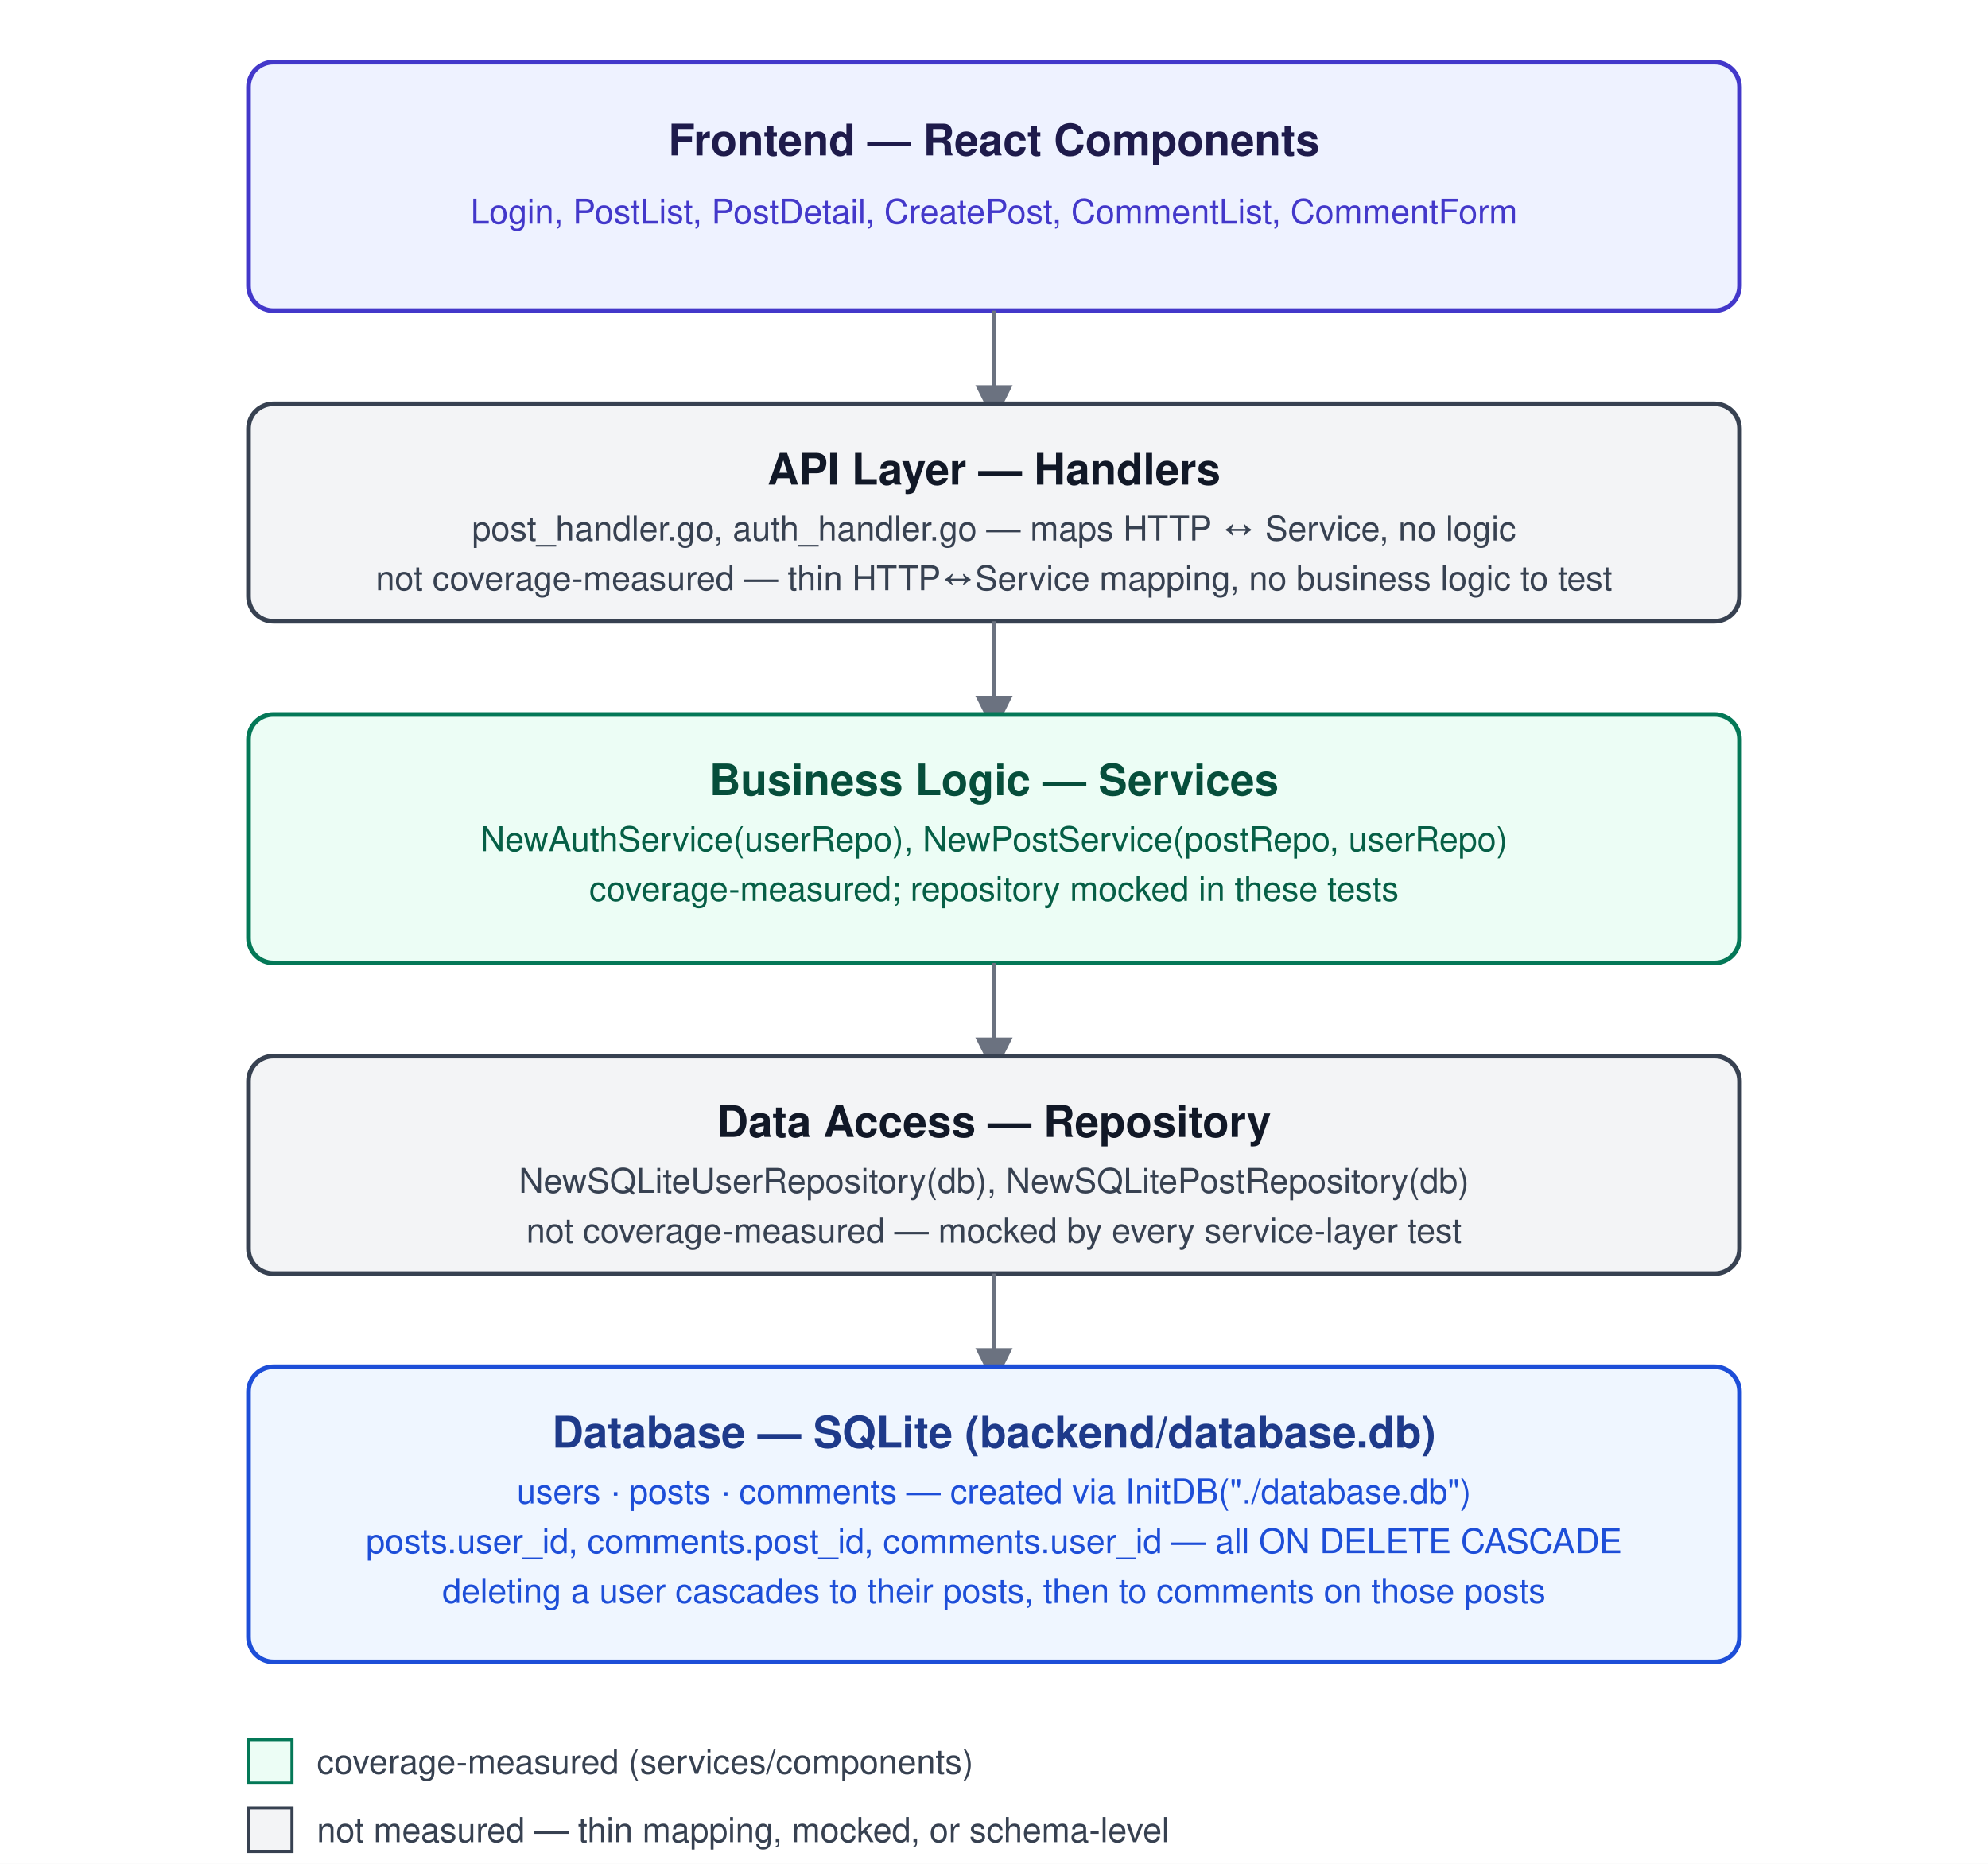
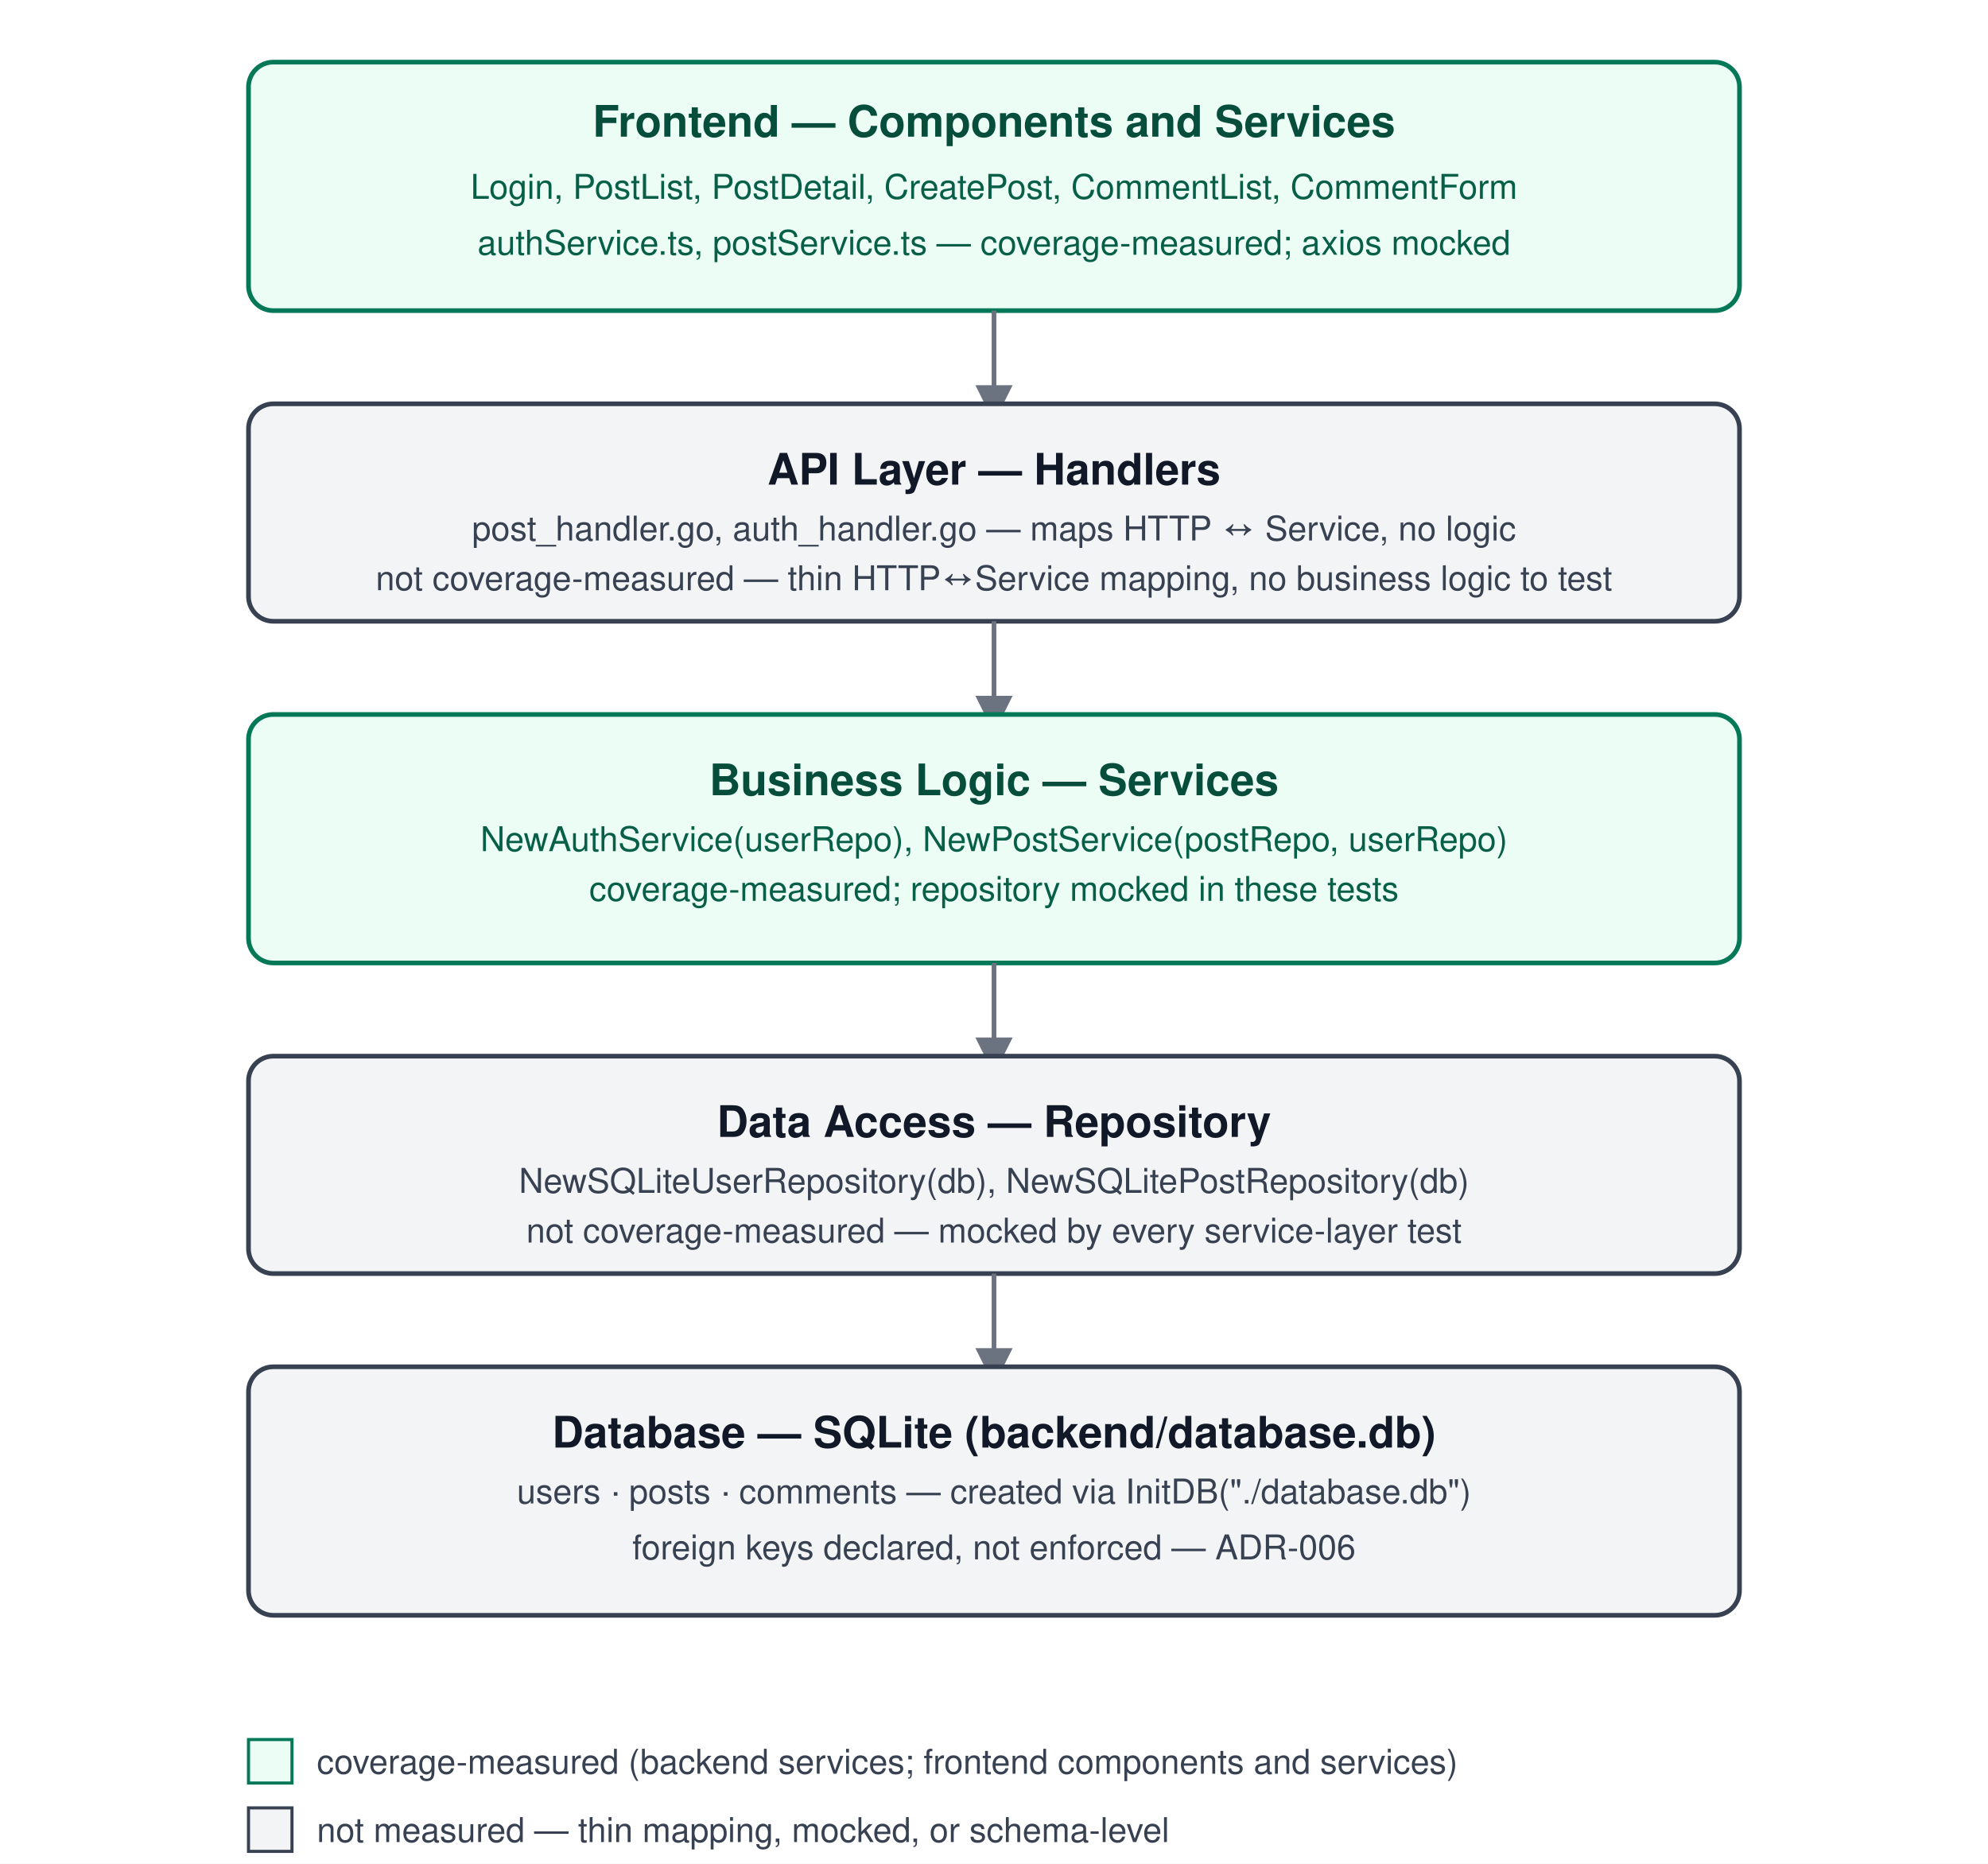
<svg xmlns="http://www.w3.org/2000/svg" viewBox="0 0 640 600" font-family="Helvetica, Arial, sans-serif">
  <rect width="640" height="600" fill="#ffffff" />
-   <rect x="80" y="20" width="480" height="80" rx="8" fill="#eef2ff" stroke="#4338ca" stroke-width="1.5" />
-   <text x="320" y="50" text-anchor="middle" font-size="14" font-weight="600" fill="#1e1b4b">Frontend — React Components</text>
-   <text x="320" y="72" text-anchor="middle" font-size="11" fill="#4338ca">Login, PostList, PostDetail, CreatePost, CommentList, CommentForm</text>
+   <rect x="80" y="20" width="480" height="80" rx="8" fill="#ecfdf5" stroke="#047857" stroke-width="1.5" />
+   <text x="320" y="44" text-anchor="middle" font-size="14" font-weight="600" fill="#064e3b">Frontend — Components and Services</text>
+   <text x="320" y="64" text-anchor="middle" font-size="11" fill="#065f46">Login, PostList, PostDetail, CreatePost, CommentList, CommentForm</text>
+   <text x="320" y="82" text-anchor="middle" font-size="11" fill="#065f46">authService.ts, postService.ts — coverage-measured; axios mocked</text>
  <line x1="320" y1="100" x2="320" y2="130" stroke="#6b7280" stroke-width="1.5" marker-end="url(#arrow)" />
  <rect x="80" y="130" width="480" height="70" rx="8" fill="#f3f4f6" stroke="#374151" stroke-width="1.5" />
  <text x="320" y="156" text-anchor="middle" font-size="14" font-weight="600" fill="#111827">API Layer — Handlers</text>
  <text x="320" y="174" text-anchor="middle" font-size="11" fill="#374151">post_handler.go, auth_handler.go — maps HTTP ↔ Service, no logic</text>
  <text x="320" y="190" text-anchor="middle" font-size="11" fill="#374151">not coverage-measured — thin HTTP↔Service mapping, no business logic to test</text>
  <line x1="320" y1="200" x2="320" y2="230" stroke="#6b7280" stroke-width="1.5" marker-end="url(#arrow)" />
  <rect x="80" y="230" width="480" height="80" rx="8" fill="#ecfdf5" stroke="#047857" stroke-width="1.5" />
  <text x="320" y="256" text-anchor="middle" font-size="14" font-weight="600" fill="#064e3b">Business Logic — Services</text>
  <text x="320" y="274" text-anchor="middle" font-size="11" fill="#065f46">NewAuthService(userRepo), NewPostService(postRepo, userRepo)</text>
  <text x="320" y="290" text-anchor="middle" font-size="11" fill="#065f46">coverage-measured; repository mocked in these tests</text>
  <line x1="320" y1="310" x2="320" y2="340" stroke="#6b7280" stroke-width="1.5" marker-end="url(#arrow)" />
  <rect x="80" y="340" width="480" height="70" rx="8" fill="#f3f4f6" stroke="#374151" stroke-width="1.5" />
  <text x="320" y="366" text-anchor="middle" font-size="14" font-weight="600" fill="#111827">Data Access — Repository</text>
  <text x="320" y="384" text-anchor="middle" font-size="11" fill="#374151">NewSQLiteUserRepository(db), NewSQLitePostRepository(db)</text>
  <text x="320" y="400" text-anchor="middle" font-size="11" fill="#374151">not coverage-measured — mocked by every service-layer test</text>
  <line x1="320" y1="410" x2="320" y2="440" stroke="#6b7280" stroke-width="1.5" marker-end="url(#arrow)" />
-   <rect x="80" y="440" width="480" height="95" rx="8" fill="#eff6ff" stroke="#1d4ed8" stroke-width="1.5" />
-   <text x="320" y="466" text-anchor="middle" font-size="14" font-weight="600" fill="#1e3a8a">Database — SQLite (backend/database.db)</text>
-   <text x="320" y="484" text-anchor="middle" font-size="11" fill="#1d4ed8">users · posts · comments — created via InitDB("./database.db")</text>
-   <text x="320" y="500" text-anchor="middle" font-size="11" fill="#1d4ed8">posts.user_id, comments.post_id, comments.user_id — all ON DELETE CASCADE</text>
-   <text x="320" y="516" text-anchor="middle" font-size="11" fill="#1d4ed8">deleting a user cascades to their posts, then to comments on those posts</text>
+   <rect x="80" y="440" width="480" height="80" rx="8" fill="#f3f4f6" stroke="#374151" stroke-width="1.5" />
+   <text x="320" y="466" text-anchor="middle" font-size="14" font-weight="600" fill="#111827">Database — SQLite (backend/database.db)</text>
+   <text x="320" y="484" text-anchor="middle" font-size="11" fill="#374151">users · posts · comments — created via InitDB("./database.db")</text>
+   <text x="320" y="502" text-anchor="middle" font-size="11" fill="#374151">foreign keys declared, not enforced — ADR-006</text>
  <rect x="80" y="560" width="14" height="14" fill="#ecfdf5" stroke="#047857" />
-   <text x="102" y="571" font-size="11" fill="#374151">coverage-measured (services/components)</text>
+   <text x="102" y="571" font-size="11" fill="#374151">coverage-measured (backend services; frontend components and services)</text>
  <rect x="80" y="582" width="14" height="14" fill="#f3f4f6" stroke="#374151" />
  <text x="102" y="593" font-size="11" fill="#374151">not measured — thin mapping, mocked, or schema-level</text>
  <defs>
    <marker id="arrow" markerWidth="8" markerHeight="8" refX="4" refY="4" orient="auto">
      <path d="M0,0 L8,4 L0,8 Z" fill="#6b7280" />
    </marker>
  </defs>
</svg>
